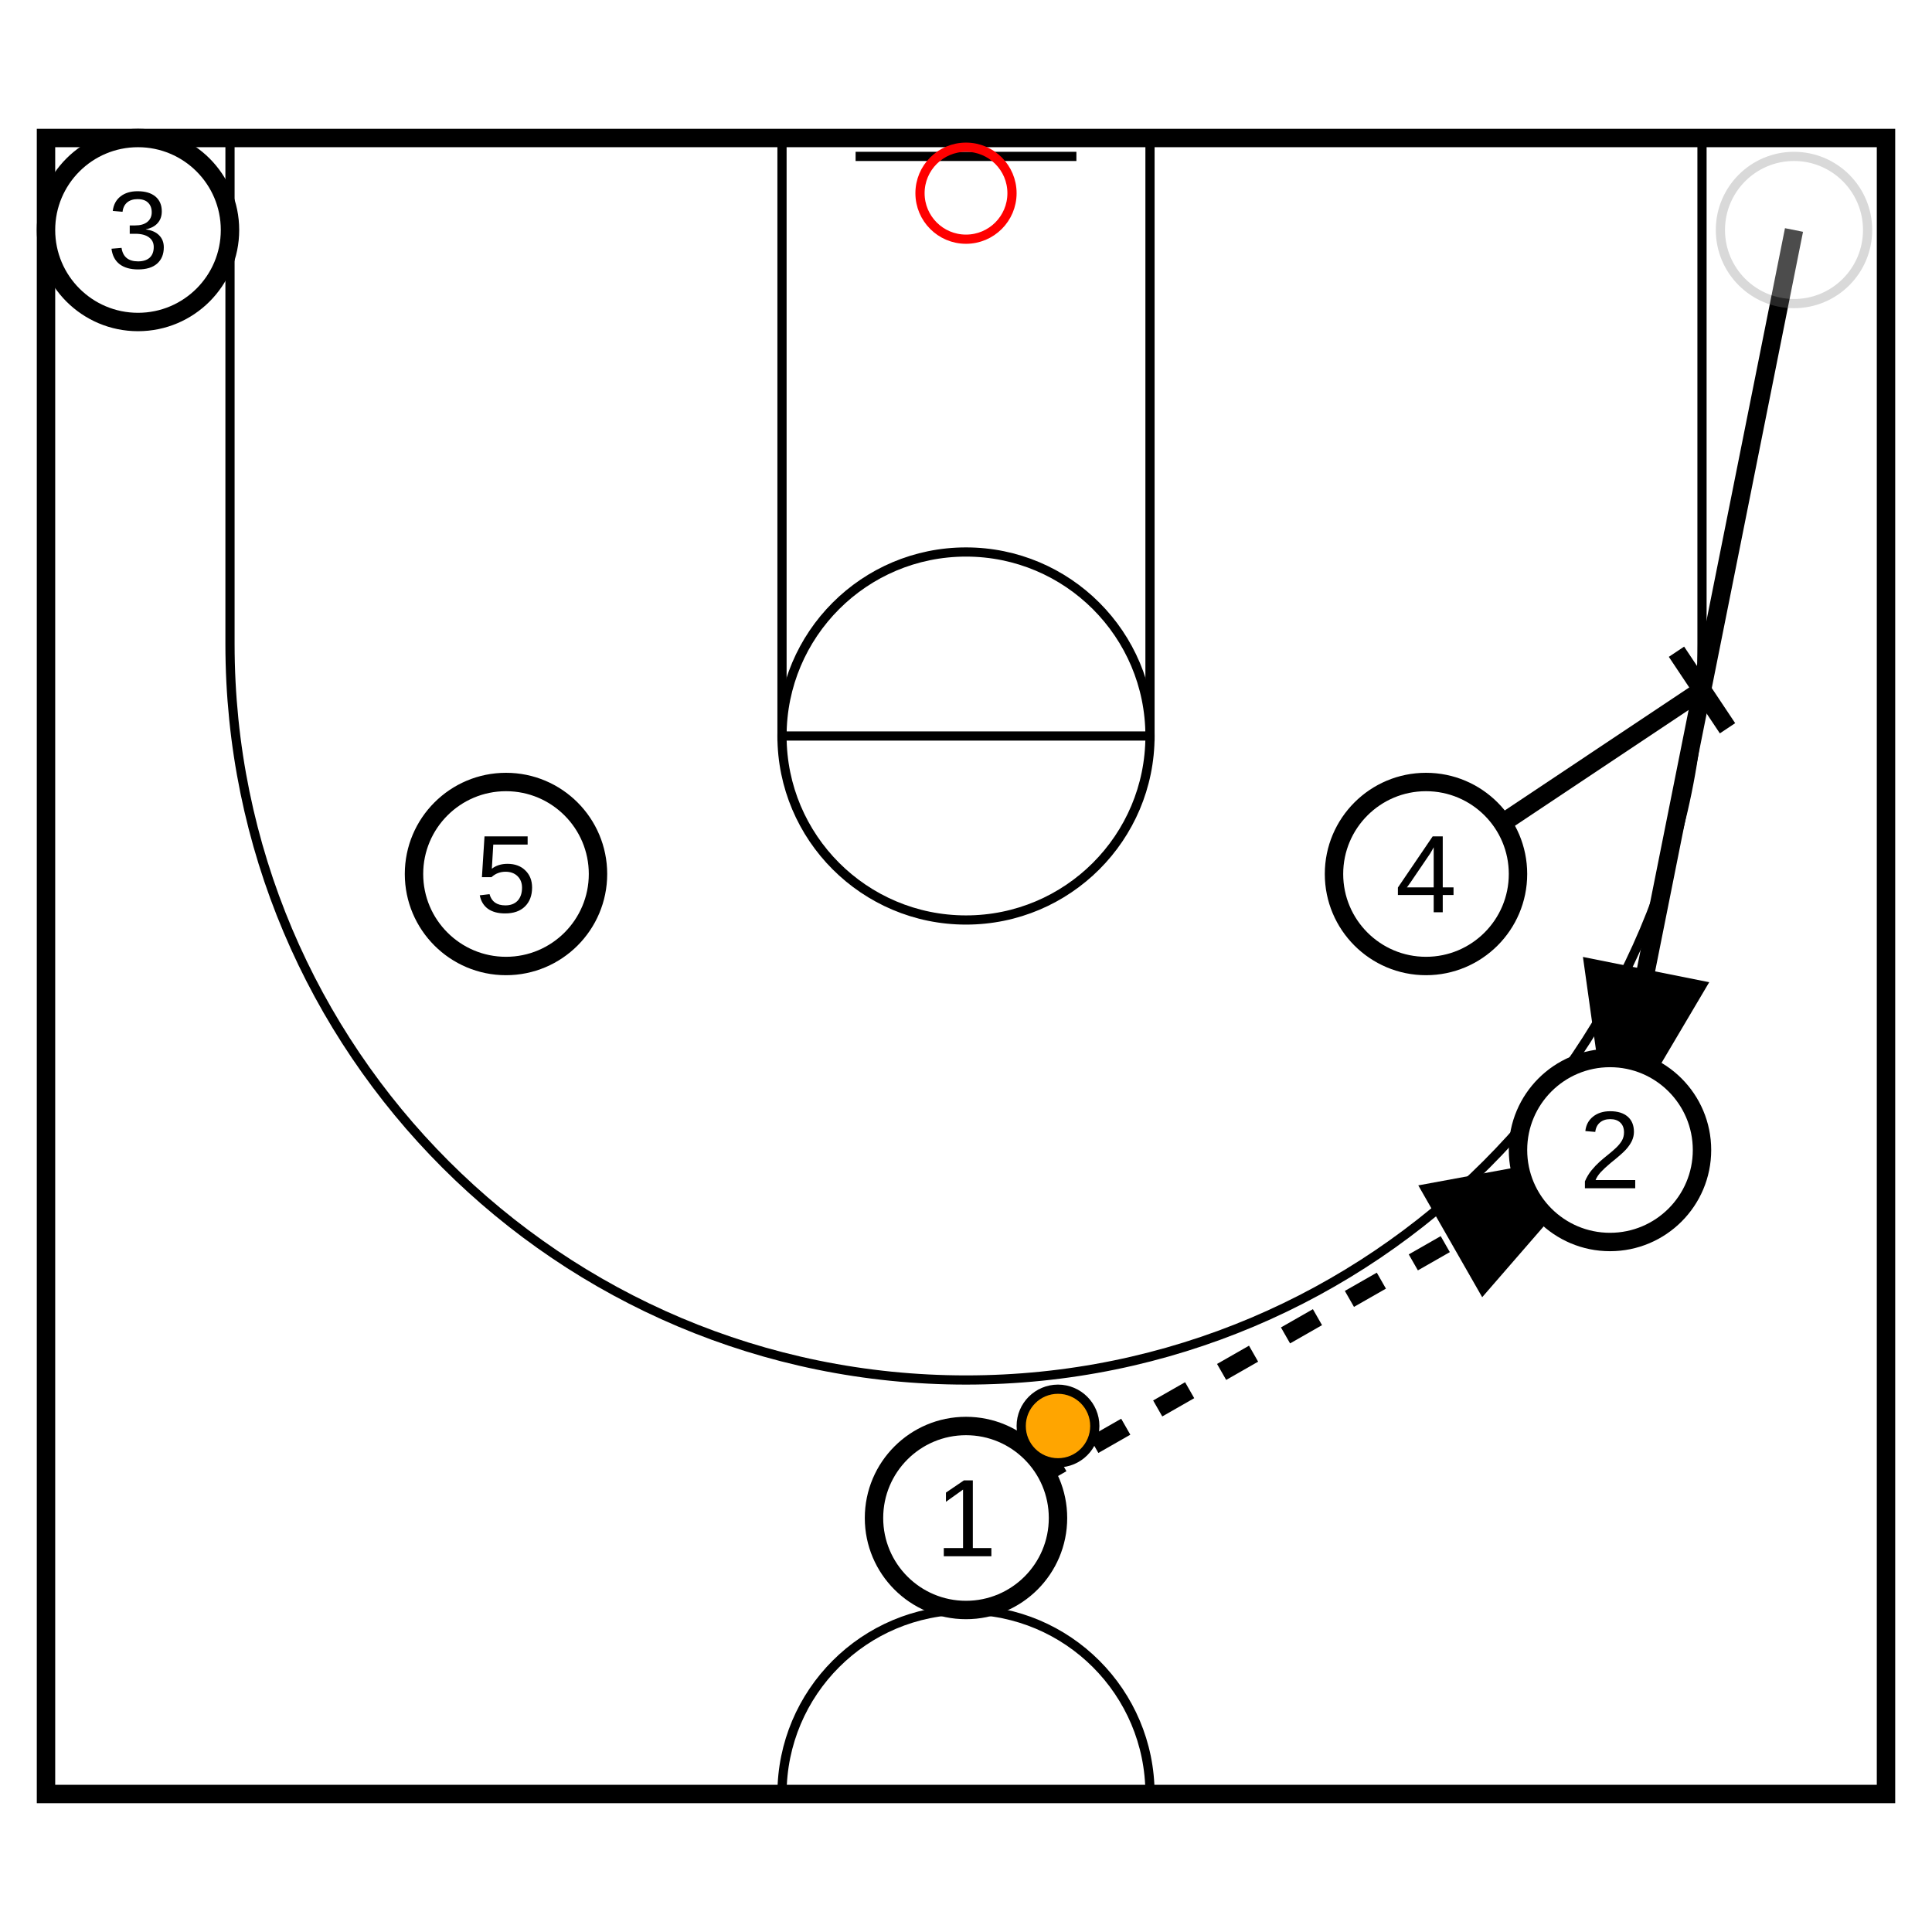
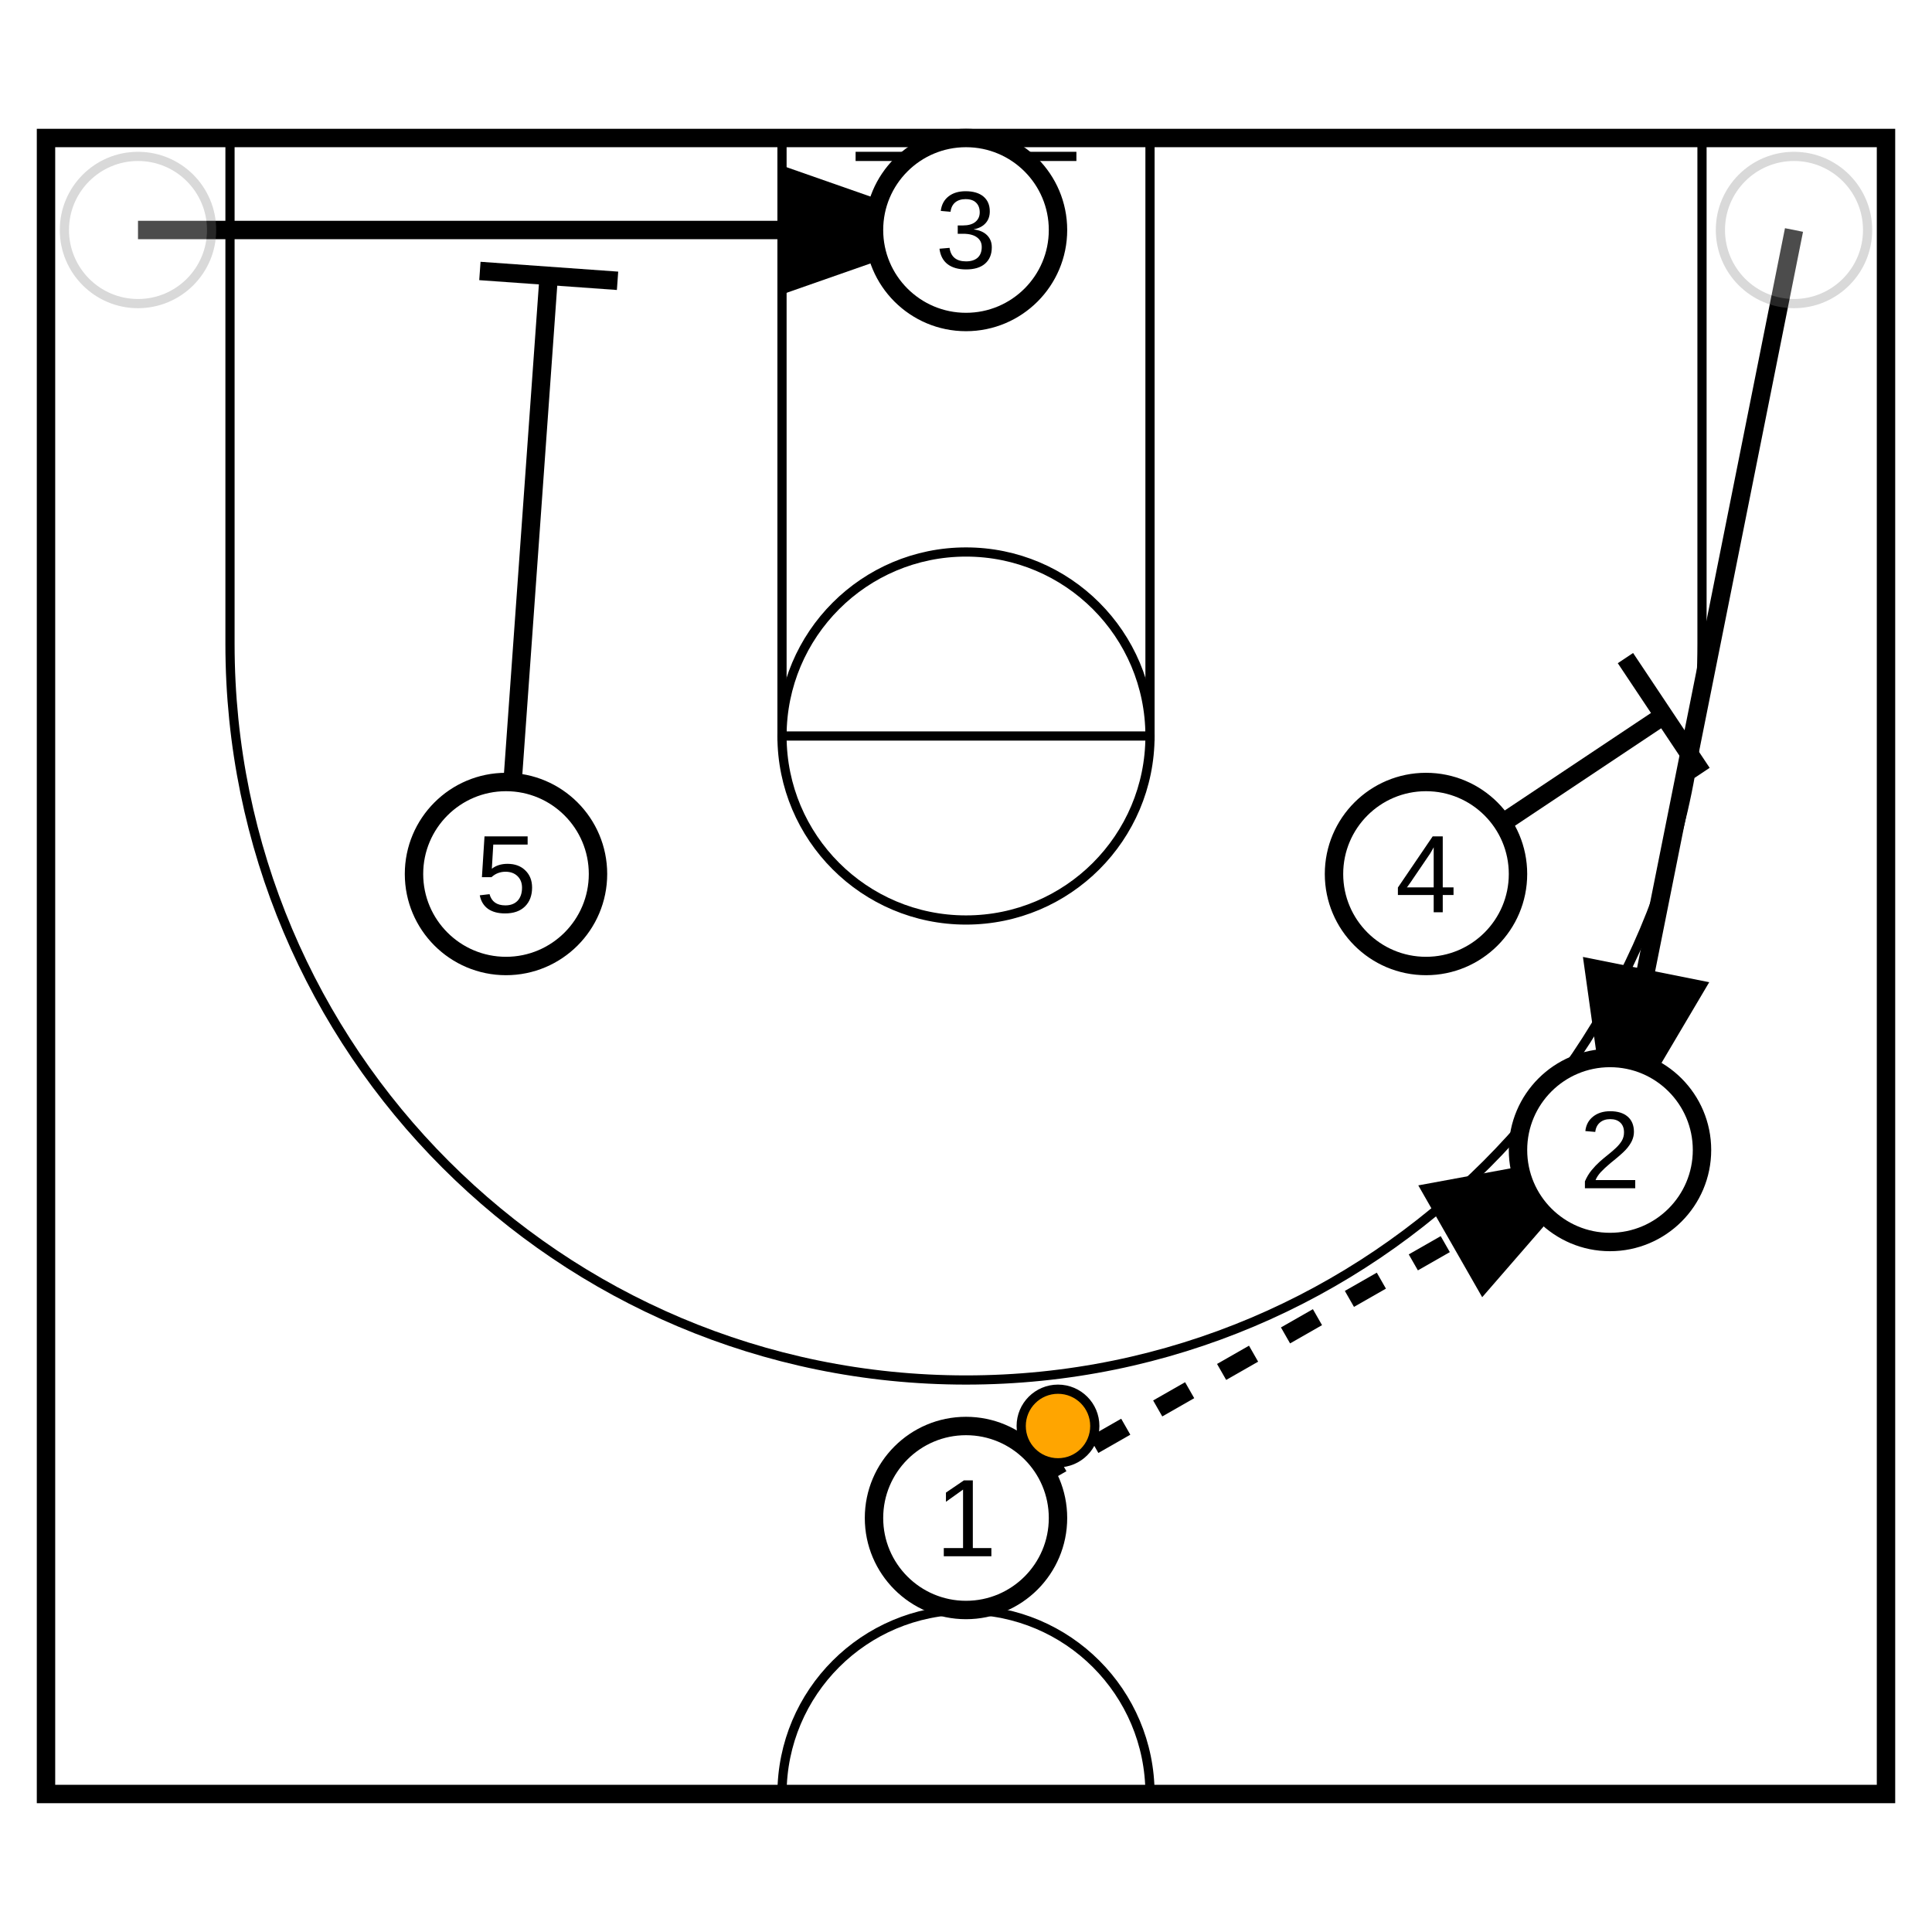
<svg xmlns="http://www.w3.org/2000/svg" width="500" height="500" viewBox="-105 -105 210 210">
  <rect x="-105" y="-105" width="210" height="210" fill="white" />
  <rect x="-100" y="-90" width="200" height="180" fill="white" stroke="black" stroke-width="2" />
  <rect x="-20" y="-90" width="40" height="65" fill="none" stroke="black" stroke-width="1" />
  <circle cx="0" cy="-25" r="20" fill="none" stroke="black" stroke-width="1" />
  <path d="M -80 -90 L -80 -35 A 80 80 0 0 0 80 -35 L 80 -90" fill="none" stroke="black" stroke-width="1" />
  <path d="M -20 90 A 20 20 0 0 1 20 90" fill="none" stroke="black" stroke-width="1" />
  <line x1="-12" y1="-88" x2="12" y2="-88" stroke="black" stroke-width="1" />
  <circle cx="0" cy="-84" r="5" stroke="red" stroke-width="1" fill="none" />
  <line x1="90" y1="-80" x2="70" y2="20" stroke="black" stroke-width="2" marker-end="url(#arrowhead)" />
+   <line x1="-90" y1="-80" x2="0" y2="-80" stroke="black" stroke-width="2" marker-end="url(#arrowhead)" />
  <line x1="0" y1="60" x2="70" y2="20" stroke="black" stroke-width="2" stroke-dasharray="4" marker-end="url(#arrowhead)" />
-   <line x1="50" y1="-10" x2="80" y2="-30" stroke="black" stroke-width="2" />
-   <line x1="77.226" y1="-34.16" x2="82.774" y2="-25.84" stroke="black" stroke-width="2" />
+   <line x1="50" y1="-10" x2="75.84" y2="-27.226" stroke="black" stroke-width="2" />
+   <line x1="71.679" y1="-33.467" x2="80" y2="-20.986" stroke="black" stroke-width="2" />
+   <line x1="-50" y1="-10" x2="-45.356" y2="-75.013" stroke="black" stroke-width="2" />
+   <line x1="-52.837" y1="-75.547" x2="-37.875" y2="-74.478" stroke="black" stroke-width="2" />
  <circle cx="0" cy="60" r="8" fill="white" stroke="gray" stroke-width="1" opacity="0.3" />
  <circle cx="0" cy="60" r="10" fill="white" stroke="black" stroke-width="2" />
  <text x="0" y="60" font-size="12" text-anchor="middle" dominant-baseline="central" font-family="Arial">1</text>
  <circle cx="0" cy="60" r="4" fill="orange" stroke="black" stroke-width="1" transform="translate(10, -10)" />
  <circle cx="90" cy="-80" r="8" fill="white" stroke="gray" stroke-width="1" opacity="0.3" />
  <circle cx="70" cy="20" r="10" fill="white" stroke="black" stroke-width="2" />
  <text x="70" y="20" font-size="12" text-anchor="middle" dominant-baseline="central" font-family="Arial">2</text>
  <circle cx="-90" cy="-80" r="8" fill="white" stroke="gray" stroke-width="1" opacity="0.3" />
-   <circle cx="-90" cy="-80" r="10" fill="white" stroke="black" stroke-width="2" />
-   <text x="-90" y="-80" font-size="12" text-anchor="middle" dominant-baseline="central" font-family="Arial">3</text>
+   <circle cx="0" cy="-80" r="10" fill="white" stroke="black" stroke-width="2" />
+   <text x="0" y="-80" font-size="12" text-anchor="middle" dominant-baseline="central" font-family="Arial">3</text>
  <circle cx="50" cy="-10" r="8" fill="white" stroke="gray" stroke-width="1" opacity="0.3" />
  <circle cx="50" cy="-10" r="10" fill="white" stroke="black" stroke-width="2" />
  <text x="50" y="-10" font-size="12" text-anchor="middle" dominant-baseline="central" font-family="Arial">4</text>
  <circle cx="-50" cy="-10" r="8" fill="white" stroke="gray" stroke-width="1" opacity="0.3" />
  <circle cx="-50" cy="-10" r="10" fill="white" stroke="black" stroke-width="2" />
  <text x="-50" y="-10" font-size="12" text-anchor="middle" dominant-baseline="central" font-family="Arial">5</text>
  <defs>
    <marker id="arrowhead" markerWidth="10" markerHeight="7" refX="10" refY="3.5" orient="auto">
      <polygon points="0 0, 10 3.5, 0 7" fill="black" />
    </marker>
  </defs>
</svg>
